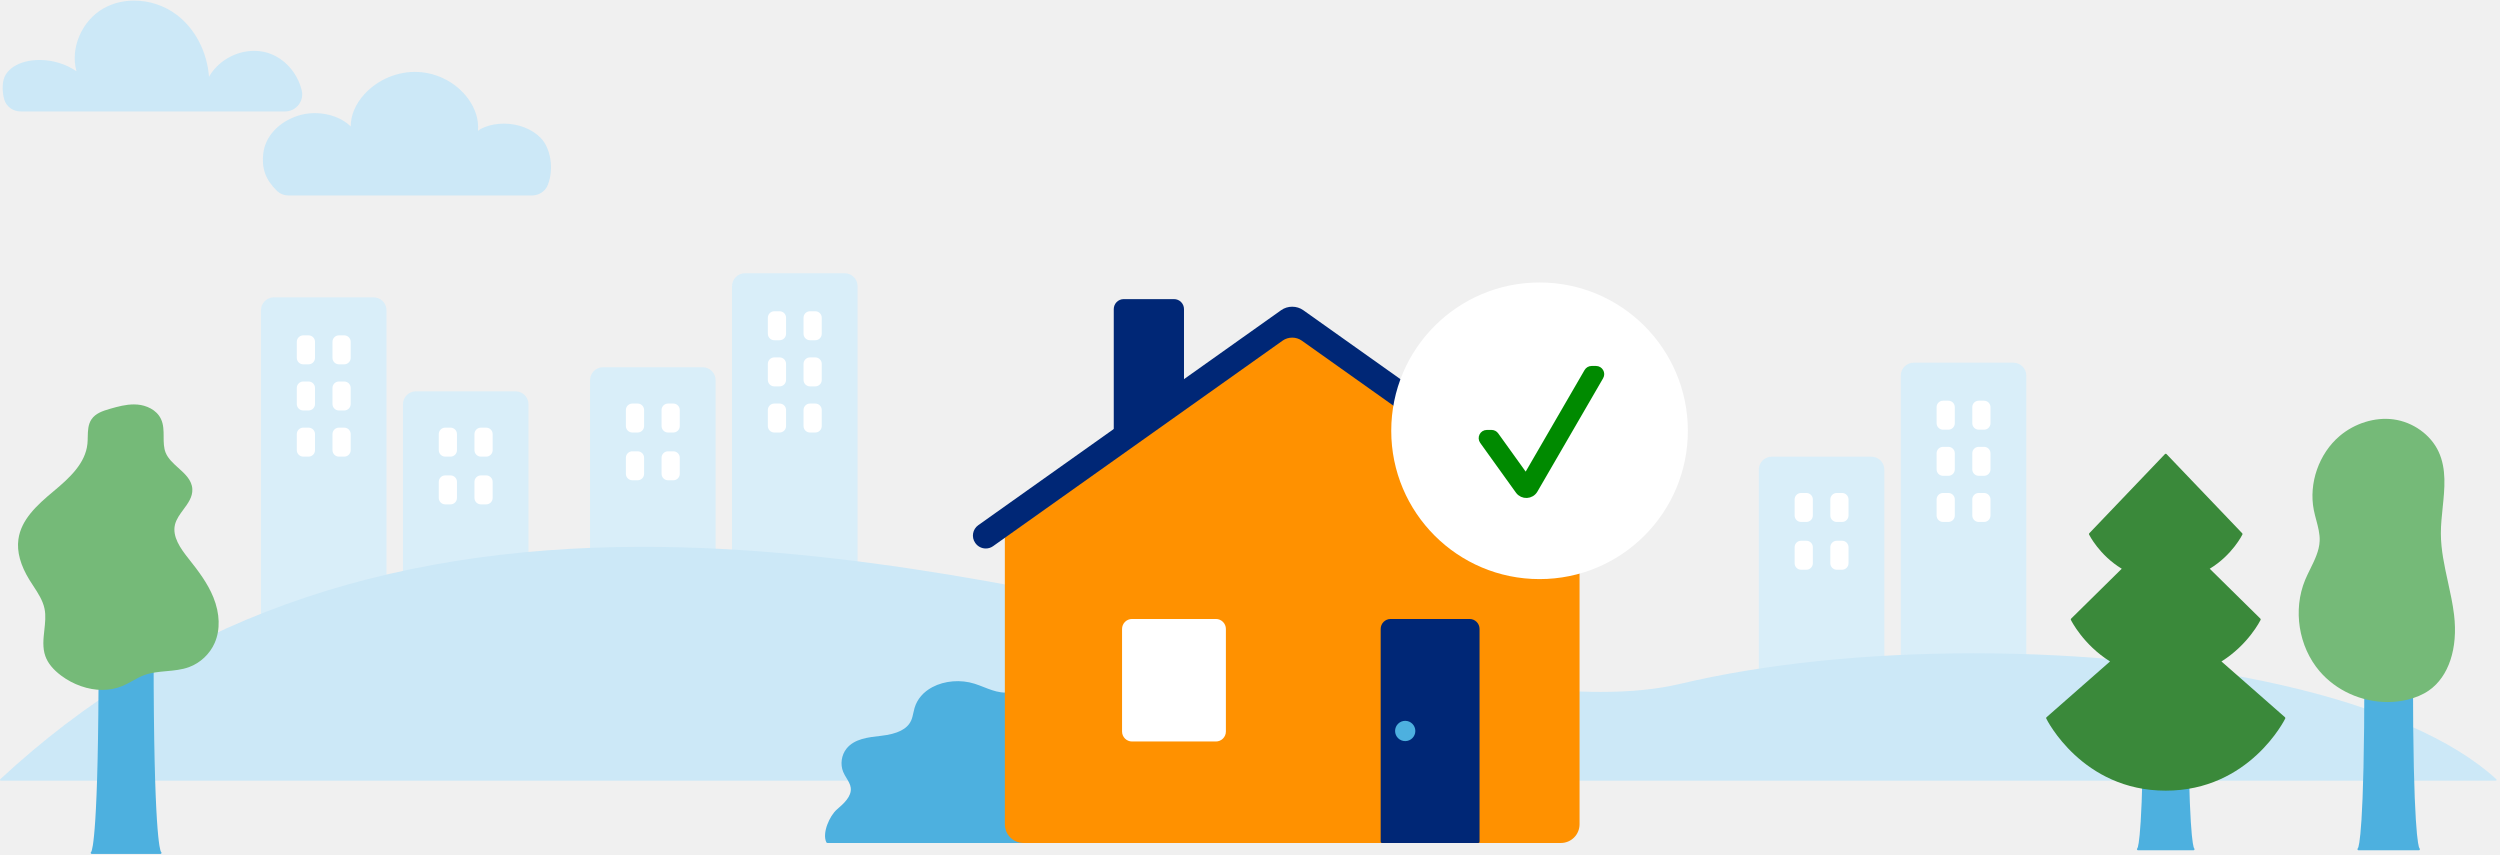
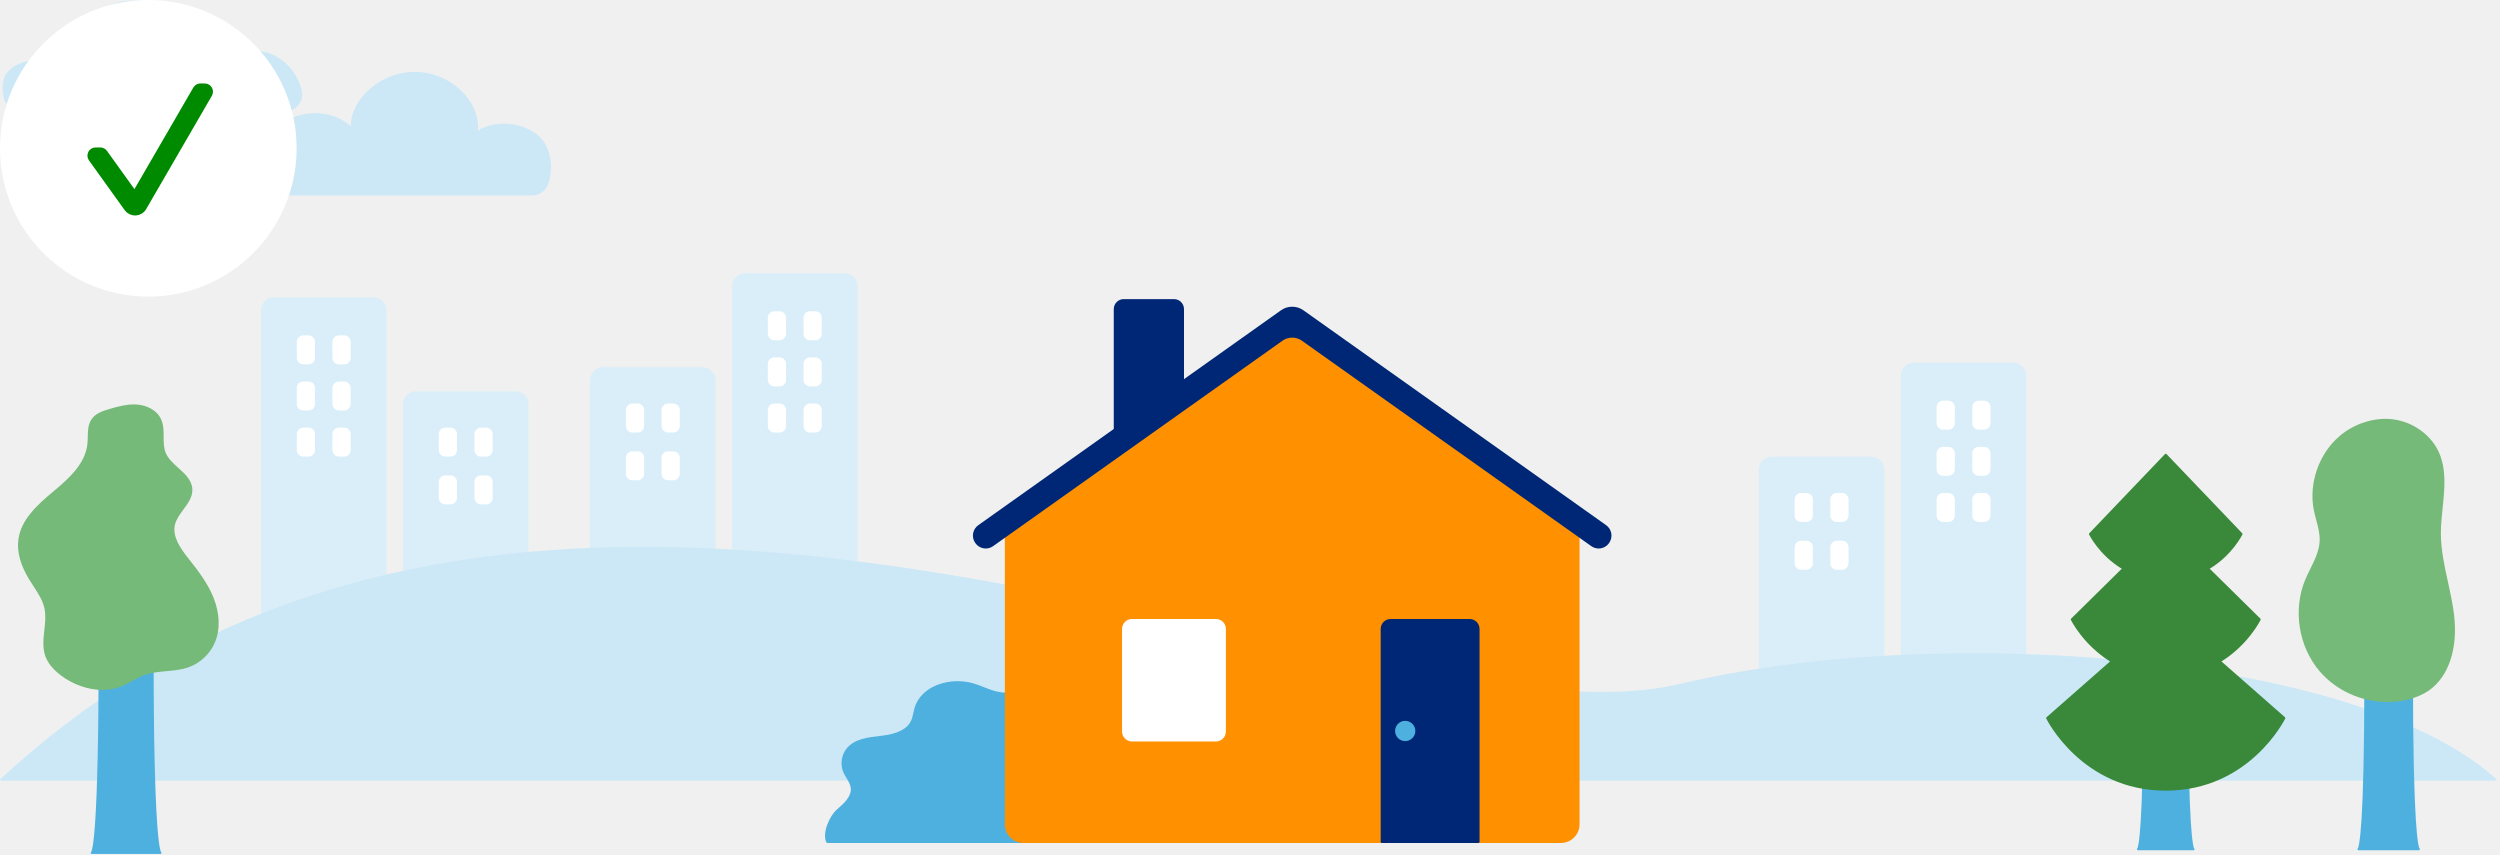
- <svg xmlns="http://www.w3.org/2000/svg" width="354px" height="121px" viewBox="0 0 354 121" version="1.1">
-   <defs>
-     <polygon id="path-1" points="0.375 0.084 42.793 0.084 42.793 15.78 0.375 15.78 0.375 0.084" />
-   </defs>
-   <g id="Riktig-løsningen" stroke="none" stroke-width="1" fill="none" fill-rule="evenodd">
-     <g id="Artboard-2">
-       <g id="Page-1-Copy">
-         <path class="building5" d="M264.245,97.515 L266.822,97.515 L266.822,66.496 C266.822,65.486 266.005,64.667 264.996,64.667 L250.875,64.667 C249.866,64.667 249.047,65.486 249.047,66.496 L249.047,97.515 L251.626,97.515" id="Fill-1" fill="#D9EEF9" />
-         <path class="building6" d="M284.347,97.26 L286.925,97.26 L286.925,53.186 C286.925,52.176 286.107,51.357 285.098,51.357 L270.977,51.357 C269.968,51.357 269.15,52.176 269.15,53.186 L269.15,97.412 L271.728,97.412" id="Fill-3" fill="#D9EEF9" />
-         <path class="building6window2" d="M280.189,60.842 L280.94,60.842 C281.444,60.842 281.853,60.433 281.853,59.927 L281.853,57.654 C281.853,57.148 281.444,56.739 280.94,56.739 L280.189,56.739 C279.684,56.739 279.275,57.148 279.275,57.654 L279.275,59.927 C279.275,60.433 279.684,60.842 280.189,60.842" id="Fill-5" fill="#FFFFFF" />
-         <path class="building6window1" d="M275.136,60.842 L275.887,60.842 C276.391,60.842 276.8,60.433 276.8,59.927 L276.8,57.654 C276.8,57.148 276.391,56.739 275.887,56.739 L275.136,56.739 C274.631,56.739 274.223,57.148 274.223,57.654 L274.223,59.927 C274.223,60.433 274.631,60.842 275.136,60.842" id="Fill-7" fill="#FFFFFF" />
-         <path class="building6window4" d="M280.189,67.375 L280.94,67.375 C281.444,67.375 281.853,66.966 281.853,66.461 L281.853,64.187 C281.853,63.682 281.444,63.273 280.94,63.273 L280.189,63.273 C279.684,63.273 279.275,63.682 279.275,64.187 L279.275,66.461 C279.275,66.966 279.684,67.375 280.189,67.375" id="Fill-9" fill="#FFFFFF" />
-         <path class="building6window3" d="M275.136,67.375 L275.887,67.375 C276.391,67.375 276.8,66.966 276.8,66.461 L276.8,64.187 C276.8,63.682 276.391,63.273 275.887,63.273 L275.136,63.273 C274.631,63.273 274.223,63.682 274.223,64.187 L274.223,66.461 C274.223,66.966 274.631,67.375 275.136,67.375" id="Fill-11" fill="#FFFFFF" />
-         <path class="building6window6" d="M280.189,73.909 L280.94,73.909 C281.444,73.909 281.853,73.5 281.853,72.995 L281.853,70.721 C281.853,70.216 281.444,69.806 280.94,69.806 L280.189,69.806 C279.684,69.806 279.275,70.216 279.275,70.721 L279.275,72.995 C279.275,73.5 279.684,73.909 280.189,73.909" id="Fill-13" fill="#FFFFFF" />
-         <path class="building6window5" d="M275.136,73.909 L275.887,73.909 C276.391,73.909 276.8,73.5 276.8,72.995 L276.8,70.721 C276.8,70.216 276.391,69.806 275.887,69.806 L275.136,69.806 C274.631,69.806 274.223,70.216 274.223,70.721 L274.223,72.995 C274.223,73.5 274.631,73.909 275.136,73.909" id="Fill-15" fill="#FFFFFF" />
-         <path class="building5window2" d="M260.086,73.909 L260.837,73.909 C261.342,73.909 261.75,73.5 261.75,72.995 L261.75,70.721 C261.75,70.216 261.342,69.806 260.837,69.806 L260.086,69.806 C259.582,69.806 259.173,70.216 259.173,70.721 L259.173,72.995 C259.173,73.5 259.582,73.909 260.086,73.909" id="Fill-17" fill="#FFFFFF" />
-         <path class="building5window1" d="M255.033,73.909 L255.784,73.909 C256.289,73.909 256.698,73.5 256.698,72.995 L256.698,70.721 C256.698,70.216 256.289,69.806 255.784,69.806 L255.033,69.806 C254.529,69.806 254.12,70.216 254.12,70.721 L254.12,72.995 C254.12,73.5 254.529,73.909 255.033,73.909" id="Fill-19" fill="#FFFFFF" />
-         <path class="building5window3" d="M260.086,80.673 L260.837,80.673 C261.342,80.673 261.75,80.263 261.75,79.758 L261.75,77.484 C261.75,76.979 261.342,76.569 260.837,76.569 L260.086,76.569 C259.582,76.569 259.173,76.979 259.173,77.484 L259.173,79.758 C259.173,80.263 259.582,80.673 260.086,80.673" id="Fill-21" fill="#FFFFFF" />
-         <path class="building5window4" d="M255.033,80.673 L255.784,80.673 C256.289,80.673 256.698,80.263 256.698,79.758 L256.698,77.484 C256.698,76.979 256.289,76.569 255.784,76.569 L255.033,76.569 C254.529,76.569 254.12,76.979 254.12,77.484 L254.12,79.758 C254.12,80.263 254.529,80.673 255.033,80.673" id="Fill-23" fill="#FFFFFF" />
-         <path class="building2" d="M59.635,88.263 L57.058,88.263 L57.058,57.244 C57.058,56.234 57.875,55.415 58.884,55.415 L73.006,55.415 C74.014,55.415 74.832,56.234 74.832,57.244 L74.832,88.263 L72.255,88.263" id="Fill-25" fill="#D9EEF9" />
-         <path class="building1" d="M39.533,88.008 L36.955,88.008 L36.955,43.934 C36.955,42.924 37.773,42.104 38.781,42.104 L52.903,42.104 C53.912,42.104 54.73,42.924 54.73,43.934 L54.73,88.16 L52.152,88.16" id="Fill-27" fill="#D9EEF9" />
-         <path class="building1window1" d="M43.692,51.59 L42.94,51.59 C42.436,51.59 42.027,51.18 42.027,50.675 L42.027,48.402 C42.027,47.897 42.436,47.487 42.94,47.487 L43.692,47.487 C44.196,47.487 44.605,47.897 44.605,48.402 L44.605,50.675 C44.605,51.18 44.196,51.59 43.692,51.59" id="Fill-29" fill="#FFFFFF" />
-         <path class="building1window2" d="M48.744,51.59 L47.993,51.59 C47.489,51.59 47.08,51.18 47.08,50.675 L47.08,48.402 C47.08,47.897 47.489,47.487 47.993,47.487 L48.744,47.487 C49.249,47.487 49.658,47.897 49.658,48.402 L49.658,50.675 C49.658,51.18 49.249,51.59 48.744,51.59" id="Fill-31" fill="#FFFFFF" />
-         <path class="building1window3" d="M43.692,58.124 L42.94,58.124 C42.436,58.124 42.027,57.714 42.027,57.209 L42.027,54.936 C42.027,54.43 42.436,54.021 42.94,54.021 L43.692,54.021 C44.196,54.021 44.605,54.43 44.605,54.936 L44.605,57.209 C44.605,57.714 44.196,58.124 43.692,58.124" id="Fill-33" fill="#FFFFFF" />
-         <path class="building1window4" d="M48.744,58.124 L47.993,58.124 C47.489,58.124 47.08,57.714 47.08,57.209 L47.08,54.936 C47.08,54.43 47.489,54.021 47.993,54.021 L48.744,54.021 C49.249,54.021 49.658,54.43 49.658,54.936 L49.658,57.209 C49.658,57.714 49.249,58.124 48.744,58.124" id="Fill-35" fill="#FFFFFF" />
-         <path class="building1window5" d="M43.692,64.658 L42.94,64.658 C42.436,64.658 42.027,64.248 42.027,63.743 L42.027,61.469 C42.027,60.964 42.436,60.555 42.94,60.555 L43.692,60.555 C44.196,60.555 44.605,60.964 44.605,61.469 L44.605,63.743 C44.605,64.248 44.196,64.658 43.692,64.658" id="Fill-37" fill="#FFFFFF" />
-         <path class="building1window5" d="M48.744,64.658 L47.993,64.658 C47.489,64.658 47.08,64.248 47.08,63.743 L47.08,61.469 C47.08,60.964 47.489,60.555 47.993,60.555 L48.744,60.555 C49.249,60.555 49.658,60.964 49.658,61.469 L49.658,63.743 C49.658,64.248 49.249,64.658 48.744,64.658" id="Fill-39" fill="#FFFFFF" />
-         <path class="building2window1" d="M63.794,64.658 L63.043,64.658 C62.539,64.658 62.13,64.248 62.13,63.743 L62.13,61.469 C62.13,60.964 62.539,60.555 63.043,60.555 L63.794,60.555 C64.298,60.555 64.707,60.964 64.707,61.469 L64.707,63.743 C64.707,64.248 64.298,64.658 63.794,64.658" id="Fill-41" fill="#FFFFFF" />
-         <path class="building2window2" d="M68.847,64.658 L68.096,64.658 C67.592,64.658 67.183,64.248 67.183,63.743 L67.183,61.469 C67.183,60.964 67.592,60.555 68.096,60.555 L68.847,60.555 C69.351,60.555 69.76,60.964 69.76,61.469 L69.76,63.743 C69.76,64.248 69.351,64.658 68.847,64.658" id="Fill-43" fill="#FFFFFF" />
-         <path class="building2window3" d="M63.794,71.42 L63.043,71.42 C62.539,71.42 62.13,71.011 62.13,70.506 L62.13,68.232 C62.13,67.727 62.539,67.317 63.043,67.317 L63.794,67.317 C64.298,67.317 64.707,67.727 64.707,68.232 L64.707,70.506 C64.707,71.011 64.298,71.42 63.794,71.42" id="Fill-45" fill="#FFFFFF" />
-         <path class="building2window4" d="M68.847,71.42 L68.096,71.42 C67.592,71.42 67.183,71.011 67.183,70.506 L67.183,68.232 C67.183,67.727 67.592,67.317 68.096,67.317 L68.847,67.317 C69.351,67.317 69.76,67.727 69.76,68.232 L69.76,70.506 C69.76,71.011 69.351,71.42 68.847,71.42" id="Fill-47" fill="#FFFFFF" />
-         <path class="building3" d="M98.75,84.85 L101.328,84.85 L101.328,53.831 C101.328,52.821 100.51,52.002 99.501,52.002 L85.38,52.002 C84.371,52.002 83.553,52.821 83.553,53.831 L83.553,84.85 L86.131,84.85" id="Fill-49" fill="#D9EEF9" />
-         <path class="building4" d="M118.853,84.595 L121.431,84.595 L121.431,40.522 C121.431,39.511 120.613,38.692 119.604,38.692 L105.482,38.692 C104.474,38.692 103.656,39.511 103.656,40.522 L103.656,84.747 L106.233,84.747" id="Fill-51" fill="#D9EEF9" />
-         <path class="building4window2" d="M114.694,48.177 L115.445,48.177 C115.95,48.177 116.359,47.768 116.359,47.263 L116.359,44.989 C116.359,44.484 115.95,44.074 115.445,44.074 L114.694,44.074 C114.19,44.074 113.781,44.484 113.781,44.989 L113.781,47.263 C113.781,47.768 114.19,48.177 114.694,48.177" id="Fill-53" fill="#FFFFFF" />
-         <path class="building4window1" d="M109.641,48.177 L110.392,48.177 C110.897,48.177 111.306,47.768 111.306,47.263 L111.306,44.989 C111.306,44.484 110.897,44.074 110.392,44.074 L109.641,44.074 C109.137,44.074 108.728,44.484 108.728,44.989 L108.728,47.263 C108.728,47.768 109.137,48.177 109.641,48.177" id="Fill-55" fill="#FFFFFF" />
-         <path class="building4window4" d="M114.694,54.711 L115.445,54.711 C115.95,54.711 116.359,54.302 116.359,53.796 L116.359,51.523 C116.359,51.018 115.95,50.608 115.445,50.608 L114.694,50.608 C114.19,50.608 113.781,51.018 113.781,51.523 L113.781,53.796 C113.781,54.302 114.19,54.711 114.694,54.711" id="Fill-57" fill="#FFFFFF" />
-         <path class="building4window3" d="M109.641,54.711 L110.392,54.711 C110.897,54.711 111.306,54.302 111.306,53.796 L111.306,51.523 C111.306,51.018 110.897,50.608 110.392,50.608 L109.641,50.608 C109.137,50.608 108.728,51.018 108.728,51.523 L108.728,53.796 C108.728,54.302 109.137,54.711 109.641,54.711" id="Fill-59" fill="#FFFFFF" />
-         <path class="building4window6" d="M114.694,61.245 L115.445,61.245 C115.95,61.245 116.359,60.835 116.359,60.33 L116.359,58.057 C116.359,57.552 115.95,57.142 115.445,57.142 L114.694,57.142 C114.19,57.142 113.781,57.552 113.781,58.057 L113.781,60.33 C113.781,60.835 114.19,61.245 114.694,61.245" id="Fill-61" fill="#FFFFFF" />
-         <path class="building4window5" d="M109.641,61.245 L110.392,61.245 C110.897,61.245 111.306,60.835 111.306,60.33 L111.306,58.057 C111.306,57.552 110.897,57.142 110.392,57.142 L109.641,57.142 C109.137,57.142 108.728,57.552 108.728,58.057 L108.728,60.33 C108.728,60.835 109.137,61.245 109.641,61.245" id="Fill-63" fill="#FFFFFF" />
-         <path class="building3window2" d="M94.592,61.245 L95.343,61.245 C95.847,61.245 96.256,60.835 96.256,60.33 L96.256,58.057 C96.256,57.552 95.847,57.142 95.343,57.142 L94.592,57.142 C94.087,57.142 93.678,57.552 93.678,58.057 L93.678,60.33 C93.678,60.835 94.087,61.245 94.592,61.245" id="Fill-65" fill="#FFFFFF" />
-         <path class="building3window1" d="M89.539,61.245 L90.29,61.245 C90.794,61.245 91.203,60.835 91.203,60.33 L91.203,58.057 C91.203,57.552 90.794,57.142 90.29,57.142 L89.539,57.142 C89.035,57.142 88.625,57.552 88.625,58.057 L88.625,60.33 C88.625,60.835 89.035,61.245 89.539,61.245" id="Fill-67" fill="#FFFFFF" />
-         <path class="building3window4" d="M94.592,68.008 L95.343,68.008 C95.847,68.008 96.256,67.599 96.256,67.093 L96.256,64.819 C96.256,64.314 95.847,63.904 95.343,63.904 L94.592,63.904 C94.087,63.904 93.678,64.314 93.678,64.819 L93.678,67.093 C93.678,67.599 94.087,68.008 94.592,68.008" id="Fill-69" fill="#FFFFFF" />
-         <path class="building3window3" d="M89.539,68.008 L90.29,68.008 C90.794,68.008 91.203,67.599 91.203,67.093 L91.203,64.819 C91.203,64.314 90.794,63.904 90.29,63.904 L89.539,63.904 C89.035,63.904 88.625,64.314 88.625,64.819 L88.625,67.093 C88.625,67.599 89.035,68.008 89.539,68.008" id="Fill-71" fill="#FFFFFF" />
-         <path d="M353.459,110.321 C347.397,104.743 336.853,100.131 322.964,96.981 C310.058,94.054 295.014,92.507 279.459,92.507 C264.227,92.507 249.875,94 237.955,96.824 C234.684,97.599 230.996,97.975 226.68,97.975 C212.893,97.975 195.422,94.101 175.191,89.614 C149.446,83.903 120.266,77.431 91.026,77.431 C53.634,77.431 23.871,88.195 0.038,110.337 C0.002,110.37 -0.009,110.421 0.008,110.466 C0.026,110.511 0.069,110.541 0.117,110.541 L353.397,110.541 L353.401,110.541 C353.467,110.541 353.519,110.488 353.519,110.423 C353.519,110.379 353.494,110.341 353.459,110.321" id="Fill-73" fill="#CCE8F7" />
-         <path class="cloud1" d="M76.554,19.518 C75.328,18.257 73.378,17.506 71.336,17.506 C70.354,17.506 69.391,17.687 68.552,18.03 C68.193,18.176 67.902,18.343 67.679,18.527 C67.819,16.962 67.315,15.341 66.222,13.886 C64.588,11.711 61.973,10.33 59.227,10.193 C56.372,10.043 53.5,11.251 51.592,13.343 C50.34,14.715 49.666,16.314 49.661,17.897 C48.465,16.728 46.573,16.018 44.586,16.018 C43.749,16.018 42.945,16.142 42.195,16.385 C39.44,17.278 37.557,19.326 37.278,21.729 C37.031,23.864 37.606,25.444 39.201,27.012 C39.631,27.435 40.238,27.677 40.867,27.677 L75.338,27.677 C76.329,27.677 77.229,27.073 77.577,26.174 C78.449,23.928 77.999,21.004 76.554,19.518" id="Fill-75" fill="#CCE8F7" />
-         <path class="cloud2" d="M42.726,12.806 C42.124,10.276 40.222,8.185 37.884,7.476 C37.28,7.293 36.643,7.2 35.99,7.2 C33.362,7.2 30.834,8.68 29.597,10.872 C29.318,7.311 27.632,4.065 25.003,2.084 C23.291,0.794 21.156,0.084 18.99,0.084 C17.432,0.084 15.938,0.463 14.668,1.181 C11.565,2.937 9.926,6.827 10.824,10.085 C9.302,9.055 7.472,8.493 5.611,8.493 C5.241,8.493 4.871,8.517 4.508,8.561 C3.501,8.685 1.678,9.12 0.769,10.631 C0.315,11.385 0.244,12.878 0.605,14.102 C0.896,15.09 1.842,15.78 2.906,15.78 L40.371,15.78 C41.117,15.78 41.811,15.442 42.274,14.855 C42.733,14.272 42.898,13.525 42.726,12.806" id="Fill-77" fill="#CCE8F7" mask="url(#mask-2)" />
-         <path class="bush" d="M148.47,119.003 L148.47,119.003 L148.47,95.811 C148.508,95.78 148.545,95.756 148.584,95.725 C148.661,95.662 148.673,95.547 148.611,95.47 C148.548,95.392 148.434,95.38 148.356,95.443 C145.871,97.453 143.695,98.296 141.702,98.024 C140.875,97.91 140.072,97.596 139.296,97.291 C138.875,97.126 138.44,96.955 138.001,96.815 C136.049,96.194 133.759,96.379 132.027,97.297 C130.746,97.975 129.872,98.995 129.501,100.244 C129.431,100.476 129.379,100.715 129.33,100.946 C129.246,101.332 129.168,101.697 129.013,102.037 C128.459,103.241 127.101,103.927 124.74,104.195 L124.63,104.207 C122.92,104.4 120.981,104.618 119.871,105.999 C119.145,106.902 118.954,108.229 119.396,109.3 C119.524,109.612 119.7,109.904 119.871,110.185 C120.144,110.637 120.403,111.063 120.464,111.548 C120.62,112.79 119.445,113.809 118.5,114.627 C117.468,115.524 116.387,117.956 117.006,119.262 C117.035,119.325 117.099,119.365 117.169,119.365 L148.47,119.365 C148.569,119.365 148.651,119.284 148.651,119.184 C148.651,119.084 148.569,119.003 148.47,119.003" id="Fill-80" fill="#4DB0DF" />
-         <path d="M166.242,42.354 L159.119,42.354 C158.341,42.354 157.708,42.988 157.708,43.768 L157.708,68.495 C157.708,68.596 157.788,68.676 157.888,68.676 L167.473,68.676 C167.573,68.676 167.654,68.596 167.654,68.495 L167.654,43.768 C167.654,42.988 167.02,42.354 166.242,42.354" id="Fill-82" fill="#002776" />
-         <path d="M223.59,76.007 L183.081,46.813 C183.019,46.768 182.933,46.768 182.87,46.813 L142.362,76.007 C142.314,76.041 142.286,76.095 142.286,76.153 L142.286,116.719 C142.286,118.178 143.471,119.366 144.928,119.366 L221.023,119.366 C222.48,119.366 223.665,118.178 223.665,116.719 L223.665,76.153 C223.665,76.095 223.637,76.041 223.59,76.007" id="Fill-84" fill="#FF9100" />
-         <path class="window" d="M172.174,87.646 L160.294,87.646 C159.516,87.646 158.883,88.28 158.883,89.06 L158.883,103.583 C158.883,104.362 159.516,104.996 160.294,104.996 L172.174,104.996 C172.952,104.996 173.586,104.362 173.586,103.583 L173.586,89.06 C173.586,88.28 172.952,87.646 172.174,87.646" id="Fill-86" fill="#FFFFFF" />
-         <path d="M227.43,74.367 L184.541,43.921 C183.621,43.268 182.331,43.268 181.411,43.921 L138.522,74.367 C137.716,74.94 137.522,76.065 138.092,76.874 L138.114,76.905 C138.451,77.383 139.001,77.667 139.584,77.667 C139.958,77.667 140.317,77.554 140.622,77.336 L181.62,48.232 C182.417,47.666 183.535,47.667 184.331,48.232 L225.33,77.336 C225.635,77.553 225.994,77.667 226.367,77.667 L226.367,77.667 C226.951,77.667 227.501,77.383 227.836,76.906 L227.859,76.874 C228.429,76.065 228.237,74.94 227.43,74.367" id="Fill-88" fill="#002776" />
-         <path d="M208.093,87.646 L196.915,87.646 C196.137,87.646 195.504,88.28 195.504,89.06 L195.504,119.184 C195.504,119.285 195.585,119.366 195.685,119.366 L209.324,119.366 C209.424,119.366 209.504,119.285 209.504,119.184 L209.504,89.06 C209.504,88.28 208.871,87.646 208.093,87.646" id="Fill-90" fill="#002776" />
-         <path d="M198.978,102.069 C198.187,102.069 197.544,102.714 197.544,103.506 C197.544,104.298 198.187,104.942 198.978,104.942 C199.769,104.942 200.412,104.298 200.412,103.506 C200.412,102.714 199.769,102.069 198.978,102.069" id="Fill-92" fill="#4DB0DF" />
-         <path d="M22.794,120.623 C22.656,120.412 21.752,118.055 21.752,92.658 C21.752,92.571 21.682,92.5 21.595,92.5 L14.119,92.5 C14.032,92.5 13.962,92.571 13.962,92.658 C13.962,117.95 13.066,120.392 12.921,120.62 C12.88,120.644 12.849,120.686 12.843,120.736 C12.832,120.814 12.88,120.888 12.955,120.909 C12.97,120.914 12.985,120.916 13,120.916 L13.002,120.916 L22.707,120.916 C22.725,120.916 22.742,120.914 22.758,120.91 C22.834,120.889 22.881,120.815 22.87,120.736 C22.863,120.688 22.834,120.647 22.794,120.623" id="Fill-94" fill="#4DB0DF" />
-         <path class="tree1crown" d="M30.215,84.585 C29.406,82.587 28.091,80.852 26.7,79.102 C25.553,77.661 24.365,75.981 24.778,74.283 C24.965,73.512 25.475,72.823 25.968,72.155 C26.618,71.278 27.29,70.37 27.234,69.26 C27.171,67.984 26.2,67.11 25.263,66.266 C24.547,65.621 23.806,64.954 23.46,64.111 C23.175,63.413 23.173,62.617 23.171,61.847 C23.169,61.001 23.167,60.125 22.799,59.342 C22.161,57.98 20.66,57.387 19.468,57.286 C19.302,57.272 19.13,57.265 18.958,57.265 C17.833,57.265 16.748,57.551 15.547,57.896 C14.553,58.182 13.535,58.531 12.966,59.36 C12.462,60.094 12.444,60.996 12.425,61.867 C12.419,62.189 12.412,62.522 12.381,62.836 C12.101,65.593 9.872,67.658 7.614,69.537 C5.192,71.552 2.987,73.59 2.605,76.373 C2.365,78.117 2.897,80.058 4.186,82.141 C4.358,82.419 4.538,82.694 4.719,82.97 C5.381,83.98 6.066,85.025 6.306,86.2 C6.507,87.179 6.39,88.221 6.278,89.228 C6.142,90.455 6,91.725 6.423,92.91 C6.775,93.897 7.503,94.795 8.647,95.655 C10.368,96.949 12.494,97.692 14.479,97.692 L14.479,97.692 C15.478,97.692 16.427,97.51 17.3,97.151 C17.811,96.941 18.298,96.671 18.77,96.409 C19.297,96.116 19.842,95.813 20.41,95.602 C21.406,95.232 22.501,95.133 23.56,95.037 C24.627,94.94 25.732,94.84 26.759,94.465 C28.363,93.88 29.725,92.594 30.405,91.027 C31.211,89.168 31.143,86.88 30.215,84.585" id="Fill-96" fill="#75BA78" />
-         <path d="M342.586,120.112 C342.462,119.91 341.676,117.751 341.676,95.562 C341.676,95.474 341.605,95.404 341.519,95.404 L334.952,95.404 C334.865,95.404 334.795,95.474 334.795,95.562 C334.795,117.659 334.015,119.892 333.886,120.109 C333.846,120.133 333.818,120.174 333.812,120.222 C333.801,120.3 333.848,120.374 333.925,120.396 C333.938,120.399 333.954,120.402 333.969,120.402 L333.969,120.402 L333.971,120.402 L342.495,120.402 C342.513,120.403 342.529,120.4 342.546,120.396 C342.621,120.375 342.668,120.3 342.657,120.222 C342.651,120.175 342.624,120.136 342.586,120.112" id="Fill-98" fill="#4DB0DF" />
-         <path d="M347.495,87.05 C347.307,85.485 346.962,83.918 346.63,82.403 C346.14,80.17 345.633,77.859 345.627,75.548 C345.625,74.342 345.754,73.091 345.881,71.881 C346.159,69.203 346.447,66.434 345.313,63.974 C344.198,61.556 341.683,59.754 338.906,59.383 C336.306,59.037 333.434,59.927 331.303,61.73 C328.362,64.22 326.888,68.436 327.635,72.22 C327.729,72.697 327.857,73.175 327.98,73.638 C328.239,74.605 328.506,75.605 328.464,76.604 C328.406,77.987 327.767,79.28 327.15,80.53 C326.892,81.051 326.626,81.588 326.403,82.129 C324.659,86.357 325.476,91.538 328.436,95.023 C330.769,97.77 334.375,99.41 338.083,99.41 C339.014,99.41 339.933,99.305 340.816,99.097 C342.039,98.809 343.094,98.358 343.953,97.757 C346.742,95.803 348.067,91.8 347.495,87.05" id="Fill-100" fill="#75BA78" />
-         <path d="M310.679,120.114 C310.564,119.917 309.846,117.878 309.846,97.549 C309.846,97.461 309.775,97.391 309.688,97.391 L303.65,97.391 C303.563,97.391 303.493,97.461 303.493,97.549 C303.493,117.795 302.78,119.901 302.66,120.11 C302.622,120.135 302.596,120.175 302.589,120.222 C302.578,120.3 302.627,120.375 302.702,120.396 C302.716,120.4 302.732,120.402 302.746,120.402 L310.586,120.402 L310.592,120.402 C310.606,120.402 310.622,120.399 310.636,120.396 C310.712,120.374 310.759,120.3 310.748,120.222 C310.741,120.176 310.715,120.138 310.679,120.114" id="Fill-102" fill="#4DB0DF" />
-         <path class="tree2crown" d="M323.551,101.561 L314.557,93.661 C318.368,91.28 320.075,87.833 320.101,87.78 C320.129,87.719 320.117,87.647 320.069,87.599 L312.898,80.533 C316.08,78.607 317.504,75.733 317.525,75.69 C317.554,75.631 317.543,75.56 317.498,75.512 L306.782,64.3 C306.723,64.238 306.615,64.238 306.555,64.3 L295.841,75.512 C295.795,75.56 295.784,75.631 295.812,75.69 C295.834,75.733 297.258,78.607 300.44,80.533 L293.27,87.599 C293.221,87.647 293.208,87.719 293.238,87.78 C293.263,87.833 294.97,91.28 298.781,93.661 L289.787,101.561 C289.734,101.608 289.719,101.684 289.75,101.748 C289.798,101.85 294.801,111.957 306.669,111.957 C318.537,111.957 323.54,101.85 323.589,101.748 C323.62,101.684 323.604,101.608 323.551,101.561" id="Fill-104" fill="#3A893A" />
-       </g>
-       <g id="Group-2-Copy" transform="translate(197, 40)">
-         <g id="Group">
-           <circle class="check-circle" id="Oval-6-Copy-6" fill="#FFFFFF" cx="21" cy="21" r="21" />
-           <path class="check" d="M27.807,12.648 L19.081,27.7 L14.738,21.652 C14.614,21.48 14.416,21.378 14.204,21.378 L13.538,21.378 C13.003,21.378 12.692,21.987 13.005,22.424 L18.063,29.467 C18.62,30.242 19.787,30.184 20.265,29.359 L29.569,13.311 C29.824,12.872 29.508,12.32 29.001,12.32 L28.375,12.32 C28.142,12.32 27.925,12.445 27.807,12.648" id="Imported-Layers-Copy-9" stroke="#008A00" fill="#008A00" />
-         </g>
-       </g>
-     </g>
-   </g>
+ <svg width="354px" height="121px" viewBox="0 0 354 121">
+   <path class="building5" d="M264.245,97.515 L266.822,97.515 L266.822,66.496 C266.822,65.486 266.005,64.667 264.996,64.667 L250.875,64.667 C249.866,64.667 249.047,65.486 249.047,66.496 L249.047,97.515 L251.626,97.515" id="Fill-1" fill="#D9EEF9" />
+   <path class="building6" d="M284.347,97.26 L286.925,97.26 L286.925,53.186 C286.925,52.176 286.107,51.357 285.098,51.357 L270.977,51.357 C269.968,51.357 269.15,52.176 269.15,53.186 L269.15,97.412 L271.728,97.412" id="Fill-3" fill="#D9EEF9" />
+   <path class="building6window2" d="M280.189,60.842 L280.94,60.842 C281.444,60.842 281.853,60.433 281.853,59.927 L281.853,57.654 C281.853,57.148 281.444,56.739 280.94,56.739 L280.189,56.739 C279.684,56.739 279.275,57.148 279.275,57.654 L279.275,59.927 C279.275,60.433 279.684,60.842 280.189,60.842" id="Fill-5" fill="#FFFFFF" />
+   <path class="building6window1" d="M275.136,60.842 L275.887,60.842 C276.391,60.842 276.8,60.433 276.8,59.927 L276.8,57.654 C276.8,57.148 276.391,56.739 275.887,56.739 L275.136,56.739 C274.631,56.739 274.223,57.148 274.223,57.654 L274.223,59.927 C274.223,60.433 274.631,60.842 275.136,60.842" id="Fill-7" fill="#FFFFFF" />
+   <path class="building6window4" d="M280.189,67.375 L280.94,67.375 C281.444,67.375 281.853,66.966 281.853,66.461 L281.853,64.187 C281.853,63.682 281.444,63.273 280.94,63.273 L280.189,63.273 C279.684,63.273 279.275,63.682 279.275,64.187 L279.275,66.461 C279.275,66.966 279.684,67.375 280.189,67.375" id="Fill-9" fill="#FFFFFF" />
+   <path class="building6window3" d="M275.136,67.375 L275.887,67.375 C276.391,67.375 276.8,66.966 276.8,66.461 L276.8,64.187 C276.8,63.682 276.391,63.273 275.887,63.273 L275.136,63.273 C274.631,63.273 274.223,63.682 274.223,64.187 L274.223,66.461 C274.223,66.966 274.631,67.375 275.136,67.375" id="Fill-11" fill="#FFFFFF" />
+   <path class="building6window6" d="M280.189,73.909 L280.94,73.909 C281.444,73.909 281.853,73.5 281.853,72.995 L281.853,70.721 C281.853,70.216 281.444,69.806 280.94,69.806 L280.189,69.806 C279.684,69.806 279.275,70.216 279.275,70.721 L279.275,72.995 C279.275,73.5 279.684,73.909 280.189,73.909" id="Fill-13" fill="#FFFFFF" />
+   <path class="building6window5" d="M275.136,73.909 L275.887,73.909 C276.391,73.909 276.8,73.5 276.8,72.995 L276.8,70.721 C276.8,70.216 276.391,69.806 275.887,69.806 L275.136,69.806 C274.631,69.806 274.223,70.216 274.223,70.721 L274.223,72.995 C274.223,73.5 274.631,73.909 275.136,73.909" id="Fill-15" fill="#FFFFFF" />
+   <path class="building5window2" d="M260.086,73.909 L260.837,73.909 C261.342,73.909 261.75,73.5 261.75,72.995 L261.75,70.721 C261.75,70.216 261.342,69.806 260.837,69.806 L260.086,69.806 C259.582,69.806 259.173,70.216 259.173,70.721 L259.173,72.995 C259.173,73.5 259.582,73.909 260.086,73.909" id="Fill-17" fill="#FFFFFF" />
+   <path class="building5window1" d="M255.033,73.909 L255.784,73.909 C256.289,73.909 256.698,73.5 256.698,72.995 L256.698,70.721 C256.698,70.216 256.289,69.806 255.784,69.806 L255.033,69.806 C254.529,69.806 254.12,70.216 254.12,70.721 L254.12,72.995 C254.12,73.5 254.529,73.909 255.033,73.909" id="Fill-19" fill="#FFFFFF" />
+   <path class="building5window3" d="M260.086,80.673 L260.837,80.673 C261.342,80.673 261.75,80.263 261.75,79.758 L261.75,77.484 C261.75,76.979 261.342,76.569 260.837,76.569 L260.086,76.569 C259.582,76.569 259.173,76.979 259.173,77.484 L259.173,79.758 C259.173,80.263 259.582,80.673 260.086,80.673" id="Fill-21" fill="#FFFFFF" />
+   <path class="building5window4" d="M255.033,80.673 L255.784,80.673 C256.289,80.673 256.698,80.263 256.698,79.758 L256.698,77.484 C256.698,76.979 256.289,76.569 255.784,76.569 L255.033,76.569 C254.529,76.569 254.12,76.979 254.12,77.484 L254.12,79.758 C254.12,80.263 254.529,80.673 255.033,80.673" id="Fill-23" fill="#FFFFFF" />
+   <path class="building2" d="M59.635,88.263 L57.058,88.263 L57.058,57.244 C57.058,56.234 57.875,55.415 58.884,55.415 L73.006,55.415 C74.014,55.415 74.832,56.234 74.832,57.244 L74.832,88.263 L72.255,88.263" id="Fill-25" fill="#D9EEF9" />
+   <path class="building1" d="M39.533,88.008 L36.955,88.008 L36.955,43.934 C36.955,42.924 37.773,42.104 38.781,42.104 L52.903,42.104 C53.912,42.104 54.73,42.924 54.73,43.934 L54.73,88.16 L52.152,88.16" id="Fill-27" fill="#D9EEF9" />
+   <path class="building1window1" d="M43.692,51.59 L42.94,51.59 C42.436,51.59 42.027,51.18 42.027,50.675 L42.027,48.402 C42.027,47.897 42.436,47.487 42.94,47.487 L43.692,47.487 C44.196,47.487 44.605,47.897 44.605,48.402 L44.605,50.675 C44.605,51.18 44.196,51.59 43.692,51.59" id="Fill-29" fill="#FFFFFF" />
+   <path class="building1window2" d="M48.744,51.59 L47.993,51.59 C47.489,51.59 47.08,51.18 47.08,50.675 L47.08,48.402 C47.08,47.897 47.489,47.487 47.993,47.487 L48.744,47.487 C49.249,47.487 49.658,47.897 49.658,48.402 L49.658,50.675 C49.658,51.18 49.249,51.59 48.744,51.59" id="Fill-31" fill="#FFFFFF" />
+   <path class="building1window3" d="M43.692,58.124 L42.94,58.124 C42.436,58.124 42.027,57.714 42.027,57.209 L42.027,54.936 C42.027,54.43 42.436,54.021 42.94,54.021 L43.692,54.021 C44.196,54.021 44.605,54.43 44.605,54.936 L44.605,57.209 C44.605,57.714 44.196,58.124 43.692,58.124" id="Fill-33" fill="#FFFFFF" />
+   <path class="building1window4" d="M48.744,58.124 L47.993,58.124 C47.489,58.124 47.08,57.714 47.08,57.209 L47.08,54.936 C47.08,54.43 47.489,54.021 47.993,54.021 L48.744,54.021 C49.249,54.021 49.658,54.43 49.658,54.936 L49.658,57.209 C49.658,57.714 49.249,58.124 48.744,58.124" id="Fill-35" fill="#FFFFFF" />
+   <path class="building1window5" d="M43.692,64.658 L42.94,64.658 C42.436,64.658 42.027,64.248 42.027,63.743 L42.027,61.469 C42.027,60.964 42.436,60.555 42.94,60.555 L43.692,60.555 C44.196,60.555 44.605,60.964 44.605,61.469 L44.605,63.743 C44.605,64.248 44.196,64.658 43.692,64.658" id="Fill-37" fill="#FFFFFF" />
+   <path class="building1window5" d="M48.744,64.658 L47.993,64.658 C47.489,64.658 47.08,64.248 47.08,63.743 L47.08,61.469 C47.08,60.964 47.489,60.555 47.993,60.555 L48.744,60.555 C49.249,60.555 49.658,60.964 49.658,61.469 L49.658,63.743 C49.658,64.248 49.249,64.658 48.744,64.658" id="Fill-39" fill="#FFFFFF" />
+   <path class="building2window1" d="M63.794,64.658 L63.043,64.658 C62.539,64.658 62.13,64.248 62.13,63.743 L62.13,61.469 C62.13,60.964 62.539,60.555 63.043,60.555 L63.794,60.555 C64.298,60.555 64.707,60.964 64.707,61.469 L64.707,63.743 C64.707,64.248 64.298,64.658 63.794,64.658" id="Fill-41" fill="#FFFFFF" />
+   <path class="building2window2" d="M68.847,64.658 L68.096,64.658 C67.592,64.658 67.183,64.248 67.183,63.743 L67.183,61.469 C67.183,60.964 67.592,60.555 68.096,60.555 L68.847,60.555 C69.351,60.555 69.76,60.964 69.76,61.469 L69.76,63.743 C69.76,64.248 69.351,64.658 68.847,64.658" id="Fill-43" fill="#FFFFFF" />
+   <path class="building2window3" d="M63.794,71.42 L63.043,71.42 C62.539,71.42 62.13,71.011 62.13,70.506 L62.13,68.232 C62.13,67.727 62.539,67.317 63.043,67.317 L63.794,67.317 C64.298,67.317 64.707,67.727 64.707,68.232 L64.707,70.506 C64.707,71.011 64.298,71.42 63.794,71.42" id="Fill-45" fill="#FFFFFF" />
+   <path class="building2window4" d="M68.847,71.42 L68.096,71.42 C67.592,71.42 67.183,71.011 67.183,70.506 L67.183,68.232 C67.183,67.727 67.592,67.317 68.096,67.317 L68.847,67.317 C69.351,67.317 69.76,67.727 69.76,68.232 L69.76,70.506 C69.76,71.011 69.351,71.42 68.847,71.42" id="Fill-47" fill="#FFFFFF" />
+   <path class="building3" d="M98.75,84.85 L101.328,84.85 L101.328,53.831 C101.328,52.821 100.51,52.002 99.501,52.002 L85.38,52.002 C84.371,52.002 83.553,52.821 83.553,53.831 L83.553,84.85 L86.131,84.85" id="Fill-49" fill="#D9EEF9" />
+   <path class="building4" d="M118.853,84.595 L121.431,84.595 L121.431,40.522 C121.431,39.511 120.613,38.692 119.604,38.692 L105.482,38.692 C104.474,38.692 103.656,39.511 103.656,40.522 L103.656,84.747 L106.233,84.747" id="Fill-51" fill="#D9EEF9" />
+   <path class="building4window2" d="M114.694,48.177 L115.445,48.177 C115.95,48.177 116.359,47.768 116.359,47.263 L116.359,44.989 C116.359,44.484 115.95,44.074 115.445,44.074 L114.694,44.074 C114.19,44.074 113.781,44.484 113.781,44.989 L113.781,47.263 C113.781,47.768 114.19,48.177 114.694,48.177" id="Fill-53" fill="#FFFFFF" />
+   <path class="building4window1" d="M109.641,48.177 L110.392,48.177 C110.897,48.177 111.306,47.768 111.306,47.263 L111.306,44.989 C111.306,44.484 110.897,44.074 110.392,44.074 L109.641,44.074 C109.137,44.074 108.728,44.484 108.728,44.989 L108.728,47.263 C108.728,47.768 109.137,48.177 109.641,48.177" id="Fill-55" fill="#FFFFFF" />
+   <path class="building4window4" d="M114.694,54.711 L115.445,54.711 C115.95,54.711 116.359,54.302 116.359,53.796 L116.359,51.523 C116.359,51.018 115.95,50.608 115.445,50.608 L114.694,50.608 C114.19,50.608 113.781,51.018 113.781,51.523 L113.781,53.796 C113.781,54.302 114.19,54.711 114.694,54.711" id="Fill-57" fill="#FFFFFF" />
+   <path class="building4window3" d="M109.641,54.711 L110.392,54.711 C110.897,54.711 111.306,54.302 111.306,53.796 L111.306,51.523 C111.306,51.018 110.897,50.608 110.392,50.608 L109.641,50.608 C109.137,50.608 108.728,51.018 108.728,51.523 L108.728,53.796 C108.728,54.302 109.137,54.711 109.641,54.711" id="Fill-59" fill="#FFFFFF" />
+   <path class="building4window6" d="M114.694,61.245 L115.445,61.245 C115.95,61.245 116.359,60.835 116.359,60.33 L116.359,58.057 C116.359,57.552 115.95,57.142 115.445,57.142 L114.694,57.142 C114.19,57.142 113.781,57.552 113.781,58.057 L113.781,60.33 C113.781,60.835 114.19,61.245 114.694,61.245" id="Fill-61" fill="#FFFFFF" />
+   <path class="building4window5" d="M109.641,61.245 L110.392,61.245 C110.897,61.245 111.306,60.835 111.306,60.33 L111.306,58.057 C111.306,57.552 110.897,57.142 110.392,57.142 L109.641,57.142 C109.137,57.142 108.728,57.552 108.728,58.057 L108.728,60.33 C108.728,60.835 109.137,61.245 109.641,61.245" id="Fill-63" fill="#FFFFFF" />
+   <path class="building3window2" d="M94.592,61.245 L95.343,61.245 C95.847,61.245 96.256,60.835 96.256,60.33 L96.256,58.057 C96.256,57.552 95.847,57.142 95.343,57.142 L94.592,57.142 C94.087,57.142 93.678,57.552 93.678,58.057 L93.678,60.33 C93.678,60.835 94.087,61.245 94.592,61.245" id="Fill-65" fill="#FFFFFF" />
+   <path class="building3window1" d="M89.539,61.245 L90.29,61.245 C90.794,61.245 91.203,60.835 91.203,60.33 L91.203,58.057 C91.203,57.552 90.794,57.142 90.29,57.142 L89.539,57.142 C89.035,57.142 88.625,57.552 88.625,58.057 L88.625,60.33 C88.625,60.835 89.035,61.245 89.539,61.245" id="Fill-67" fill="#FFFFFF" />
+   <path class="building3window4" d="M94.592,68.008 L95.343,68.008 C95.847,68.008 96.256,67.599 96.256,67.093 L96.256,64.819 C96.256,64.314 95.847,63.904 95.343,63.904 L94.592,63.904 C94.087,63.904 93.678,64.314 93.678,64.819 L93.678,67.093 C93.678,67.599 94.087,68.008 94.592,68.008" id="Fill-69" fill="#FFFFFF" />
+   <path class="building3window3" d="M89.539,68.008 L90.29,68.008 C90.794,68.008 91.203,67.599 91.203,67.093 L91.203,64.819 C91.203,64.314 90.794,63.904 90.29,63.904 L89.539,63.904 C89.035,63.904 88.625,64.314 88.625,64.819 L88.625,67.093 C88.625,67.599 89.035,68.008 89.539,68.008" id="Fill-71" fill="#FFFFFF" />
+   <path d="M353.459,110.321 C347.397,104.743 336.853,100.131 322.964,96.981 C310.058,94.054 295.014,92.507 279.459,92.507 C264.227,92.507 249.875,94 237.955,96.824 C234.684,97.599 230.996,97.975 226.68,97.975 C212.893,97.975 195.422,94.101 175.191,89.614 C149.446,83.903 120.266,77.431 91.026,77.431 C53.634,77.431 23.871,88.195 0.038,110.337 C0.002,110.37 -0.009,110.421 0.008,110.466 C0.026,110.511 0.069,110.541 0.117,110.541 L353.397,110.541 L353.401,110.541 C353.467,110.541 353.519,110.488 353.519,110.423 C353.519,110.379 353.494,110.341 353.459,110.321" id="Fill-73" fill="#CCE8F7" />
+   <path class="cloud1" d="M76.554,19.518 C75.328,18.257 73.378,17.506 71.336,17.506 C70.354,17.506 69.391,17.687 68.552,18.03 C68.193,18.176 67.902,18.343 67.679,18.527 C67.819,16.962 67.315,15.341 66.222,13.886 C64.588,11.711 61.973,10.33 59.227,10.193 C56.372,10.043 53.5,11.251 51.592,13.343 C50.34,14.715 49.666,16.314 49.661,17.897 C48.465,16.728 46.573,16.018 44.586,16.018 C43.749,16.018 42.945,16.142 42.195,16.385 C39.44,17.278 37.557,19.326 37.278,21.729 C37.031,23.864 37.606,25.444 39.201,27.012 C39.631,27.435 40.238,27.677 40.867,27.677 L75.338,27.677 C76.329,27.677 77.229,27.073 77.577,26.174 C78.449,23.928 77.999,21.004 76.554,19.518" id="Fill-75" fill="#CCE8F7" />
+   <path class="cloud2" d="M42.726,12.806 C42.124,10.276 40.222,8.185 37.884,7.476 C37.28,7.293 36.643,7.2 35.99,7.2 C33.362,7.2 30.834,8.68 29.597,10.872 C29.318,7.311 27.632,4.065 25.003,2.084 C23.291,0.794 21.156,0.084 18.99,0.084 C17.432,0.084 15.938,0.463 14.668,1.181 C11.565,2.937 9.926,6.827 10.824,10.085 C9.302,9.055 7.472,8.493 5.611,8.493 C5.241,8.493 4.871,8.517 4.508,8.561 C3.501,8.685 1.678,9.12 0.769,10.631 C0.315,11.385 0.244,12.878 0.605,14.102 C0.896,15.09 1.842,15.78 2.906,15.78 L40.371,15.78 C41.117,15.78 41.811,15.442 42.274,14.855 C42.733,14.272 42.898,13.525 42.726,12.806" id="Fill-77" fill="#CCE8F7" mask="url(#mask-2)" />
+   <path class="bush" d="M148.47,119.003 L148.47,119.003 L148.47,95.811 C148.508,95.78 148.545,95.756 148.584,95.725 C148.661,95.662 148.673,95.547 148.611,95.47 C148.548,95.392 148.434,95.38 148.356,95.443 C145.871,97.453 143.695,98.296 141.702,98.024 C140.875,97.91 140.072,97.596 139.296,97.291 C138.875,97.126 138.44,96.955 138.001,96.815 C136.049,96.194 133.759,96.379 132.027,97.297 C130.746,97.975 129.872,98.995 129.501,100.244 C129.431,100.476 129.379,100.715 129.33,100.946 C129.246,101.332 129.168,101.697 129.013,102.037 C128.459,103.241 127.101,103.927 124.74,104.195 L124.63,104.207 C122.92,104.4 120.981,104.618 119.871,105.999 C119.145,106.902 118.954,108.229 119.396,109.3 C119.524,109.612 119.7,109.904 119.871,110.185 C120.144,110.637 120.403,111.063 120.464,111.548 C120.62,112.79 119.445,113.809 118.5,114.627 C117.468,115.524 116.387,117.956 117.006,119.262 C117.035,119.325 117.099,119.365 117.169,119.365 L148.47,119.365 C148.569,119.365 148.651,119.284 148.651,119.184 C148.651,119.084 148.569,119.003 148.47,119.003" id="Fill-80" fill="#4DB0DF" />
+   <path d="M166.242,42.354 L159.119,42.354 C158.341,42.354 157.708,42.988 157.708,43.768 L157.708,68.495 C157.708,68.596 157.788,68.676 157.888,68.676 L167.473,68.676 C167.573,68.676 167.654,68.596 167.654,68.495 L167.654,43.768 C167.654,42.988 167.02,42.354 166.242,42.354" id="Fill-82" fill="#002776" />
+   <path d="M223.59,76.007 L183.081,46.813 C183.019,46.768 182.933,46.768 182.87,46.813 L142.362,76.007 C142.314,76.041 142.286,76.095 142.286,76.153 L142.286,116.719 C142.286,118.178 143.471,119.366 144.928,119.366 L221.023,119.366 C222.48,119.366 223.665,118.178 223.665,116.719 L223.665,76.153 C223.665,76.095 223.637,76.041 223.59,76.007" id="Fill-84" fill="#FF9100" />
+   <path class="window" d="M172.174,87.646 L160.294,87.646 C159.516,87.646 158.883,88.28 158.883,89.06 L158.883,103.583 C158.883,104.362 159.516,104.996 160.294,104.996 L172.174,104.996 C172.952,104.996 173.586,104.362 173.586,103.583 L173.586,89.06 C173.586,88.28 172.952,87.646 172.174,87.646" id="Fill-86" fill="#FFFFFF" />
+   <path d="M227.43,74.367 L184.541,43.921 C183.621,43.268 182.331,43.268 181.411,43.921 L138.522,74.367 C137.716,74.94 137.522,76.065 138.092,76.874 L138.114,76.905 C138.451,77.383 139.001,77.667 139.584,77.667 C139.958,77.667 140.317,77.554 140.622,77.336 L181.62,48.232 C182.417,47.666 183.535,47.667 184.331,48.232 L225.33,77.336 C225.635,77.553 225.994,77.667 226.367,77.667 L226.367,77.667 C226.951,77.667 227.501,77.383 227.836,76.906 L227.859,76.874 C228.429,76.065 228.237,74.94 227.43,74.367" id="Fill-88" fill="#002776" />
+   <path d="M208.093,87.646 L196.915,87.646 C196.137,87.646 195.504,88.28 195.504,89.06 L195.504,119.184 C195.504,119.285 195.585,119.366 195.685,119.366 L209.324,119.366 C209.424,119.366 209.504,119.285 209.504,119.184 L209.504,89.06 C209.504,88.28 208.871,87.646 208.093,87.646" id="Fill-90" fill="#002776" />
+   <path d="M198.978,102.069 C198.187,102.069 197.544,102.714 197.544,103.506 C197.544,104.298 198.187,104.942 198.978,104.942 C199.769,104.942 200.412,104.298 200.412,103.506 C200.412,102.714 199.769,102.069 198.978,102.069" id="Fill-92" fill="#4DB0DF" />
+   <path d="M22.794,120.623 C22.656,120.412 21.752,118.055 21.752,92.658 C21.752,92.571 21.682,92.5 21.595,92.5 L14.119,92.5 C14.032,92.5 13.962,92.571 13.962,92.658 C13.962,117.95 13.066,120.392 12.921,120.62 C12.88,120.644 12.849,120.686 12.843,120.736 C12.832,120.814 12.88,120.888 12.955,120.909 C12.97,120.914 12.985,120.916 13,120.916 L13.002,120.916 L22.707,120.916 C22.725,120.916 22.742,120.914 22.758,120.91 C22.834,120.889 22.881,120.815 22.87,120.736 C22.863,120.688 22.834,120.647 22.794,120.623" id="Fill-94" fill="#4DB0DF" />
+   <path class="tree1crown" d="M30.215,84.585 C29.406,82.587 28.091,80.852 26.7,79.102 C25.553,77.661 24.365,75.981 24.778,74.283 C24.965,73.512 25.475,72.823 25.968,72.155 C26.618,71.278 27.29,70.37 27.234,69.26 C27.171,67.984 26.2,67.11 25.263,66.266 C24.547,65.621 23.806,64.954 23.46,64.111 C23.175,63.413 23.173,62.617 23.171,61.847 C23.169,61.001 23.167,60.125 22.799,59.342 C22.161,57.98 20.66,57.387 19.468,57.286 C19.302,57.272 19.13,57.265 18.958,57.265 C17.833,57.265 16.748,57.551 15.547,57.896 C14.553,58.182 13.535,58.531 12.966,59.36 C12.462,60.094 12.444,60.996 12.425,61.867 C12.419,62.189 12.412,62.522 12.381,62.836 C12.101,65.593 9.872,67.658 7.614,69.537 C5.192,71.552 2.987,73.59 2.605,76.373 C2.365,78.117 2.897,80.058 4.186,82.141 C4.358,82.419 4.538,82.694 4.719,82.97 C5.381,83.98 6.066,85.025 6.306,86.2 C6.507,87.179 6.39,88.221 6.278,89.228 C6.142,90.455 6,91.725 6.423,92.91 C6.775,93.897 7.503,94.795 8.647,95.655 C10.368,96.949 12.494,97.692 14.479,97.692 L14.479,97.692 C15.478,97.692 16.427,97.51 17.3,97.151 C17.811,96.941 18.298,96.671 18.77,96.409 C19.297,96.116 19.842,95.813 20.41,95.602 C21.406,95.232 22.501,95.133 23.56,95.037 C24.627,94.94 25.732,94.84 26.759,94.465 C28.363,93.88 29.725,92.594 30.405,91.027 C31.211,89.168 31.143,86.88 30.215,84.585" id="Fill-96" fill="#75BA78" />
+   <path d="M342.586,120.112 C342.462,119.91 341.676,117.751 341.676,95.562 C341.676,95.474 341.605,95.404 341.519,95.404 L334.952,95.404 C334.865,95.404 334.795,95.474 334.795,95.562 C334.795,117.659 334.015,119.892 333.886,120.109 C333.846,120.133 333.818,120.174 333.812,120.222 C333.801,120.3 333.848,120.374 333.925,120.396 C333.938,120.399 333.954,120.402 333.969,120.402 L333.969,120.402 L333.971,120.402 L342.495,120.402 C342.513,120.403 342.529,120.4 342.546,120.396 C342.621,120.375 342.668,120.3 342.657,120.222 C342.651,120.175 342.624,120.136 342.586,120.112" id="Fill-98" fill="#4DB0DF" />
+   <path d="M347.495,87.05 C347.307,85.485 346.962,83.918 346.63,82.403 C346.14,80.17 345.633,77.859 345.627,75.548 C345.625,74.342 345.754,73.091 345.881,71.881 C346.159,69.203 346.447,66.434 345.313,63.974 C344.198,61.556 341.683,59.754 338.906,59.383 C336.306,59.037 333.434,59.927 331.303,61.73 C328.362,64.22 326.888,68.436 327.635,72.22 C327.729,72.697 327.857,73.175 327.98,73.638 C328.239,74.605 328.506,75.605 328.464,76.604 C328.406,77.987 327.767,79.28 327.15,80.53 C326.892,81.051 326.626,81.588 326.403,82.129 C324.659,86.357 325.476,91.538 328.436,95.023 C330.769,97.77 334.375,99.41 338.083,99.41 C339.014,99.41 339.933,99.305 340.816,99.097 C342.039,98.809 343.094,98.358 343.953,97.757 C346.742,95.803 348.067,91.8 347.495,87.05" id="Fill-100" fill="#75BA78" />
+   <path d="M310.679,120.114 C310.564,119.917 309.846,117.878 309.846,97.549 C309.846,97.461 309.775,97.391 309.688,97.391 L303.65,97.391 C303.563,97.391 303.493,97.461 303.493,97.549 C303.493,117.795 302.78,119.901 302.66,120.11 C302.622,120.135 302.596,120.175 302.589,120.222 C302.578,120.3 302.627,120.375 302.702,120.396 C302.716,120.4 302.732,120.402 302.746,120.402 L310.586,120.402 L310.592,120.402 C310.606,120.402 310.622,120.399 310.636,120.396 C310.712,120.374 310.759,120.3 310.748,120.222 C310.741,120.176 310.715,120.138 310.679,120.114" id="Fill-102" fill="#4DB0DF" />
+   <path class="tree2crown" d="M323.551,101.561 L314.557,93.661 C318.368,91.28 320.075,87.833 320.101,87.78 C320.129,87.719 320.117,87.647 320.069,87.599 L312.898,80.533 C316.08,78.607 317.504,75.733 317.525,75.69 C317.554,75.631 317.543,75.56 317.498,75.512 L306.782,64.3 C306.723,64.238 306.615,64.238 306.555,64.3 L295.841,75.512 C295.795,75.56 295.784,75.631 295.812,75.69 C295.834,75.733 297.258,78.607 300.44,80.533 L293.27,87.599 C293.221,87.647 293.208,87.719 293.238,87.78 C293.263,87.833 294.97,91.28 298.781,93.661 L289.787,101.561 C289.734,101.608 289.719,101.684 289.75,101.748 C289.798,101.85 294.801,111.957 306.669,111.957 C318.537,111.957 323.54,101.85 323.589,101.748 C323.62,101.684 323.604,101.608 323.551,101.561" id="Fill-104" fill="#3A893A" />
+   <circle class="check-circle" id="Oval-6-Copy-6" fill="#FFFFFF" cx="21" cy="21" r="21" />
+   <path class="check" d="M27.807,12.648 L19.081,27.7 L14.738,21.652 C14.614,21.48 14.416,21.378 14.204,21.378 L13.538,21.378 C13.003,21.378 12.692,21.987 13.005,22.424 L18.063,29.467 C18.62,30.242 19.787,30.184 20.265,29.359 L29.569,13.311 C29.824,12.872 29.508,12.32 29.001,12.32 L28.375,12.32 C28.142,12.32 27.925,12.445 27.807,12.648" id="Imported-Layers-Copy-9" stroke="#008A00" fill="#008A00" />
</svg>
